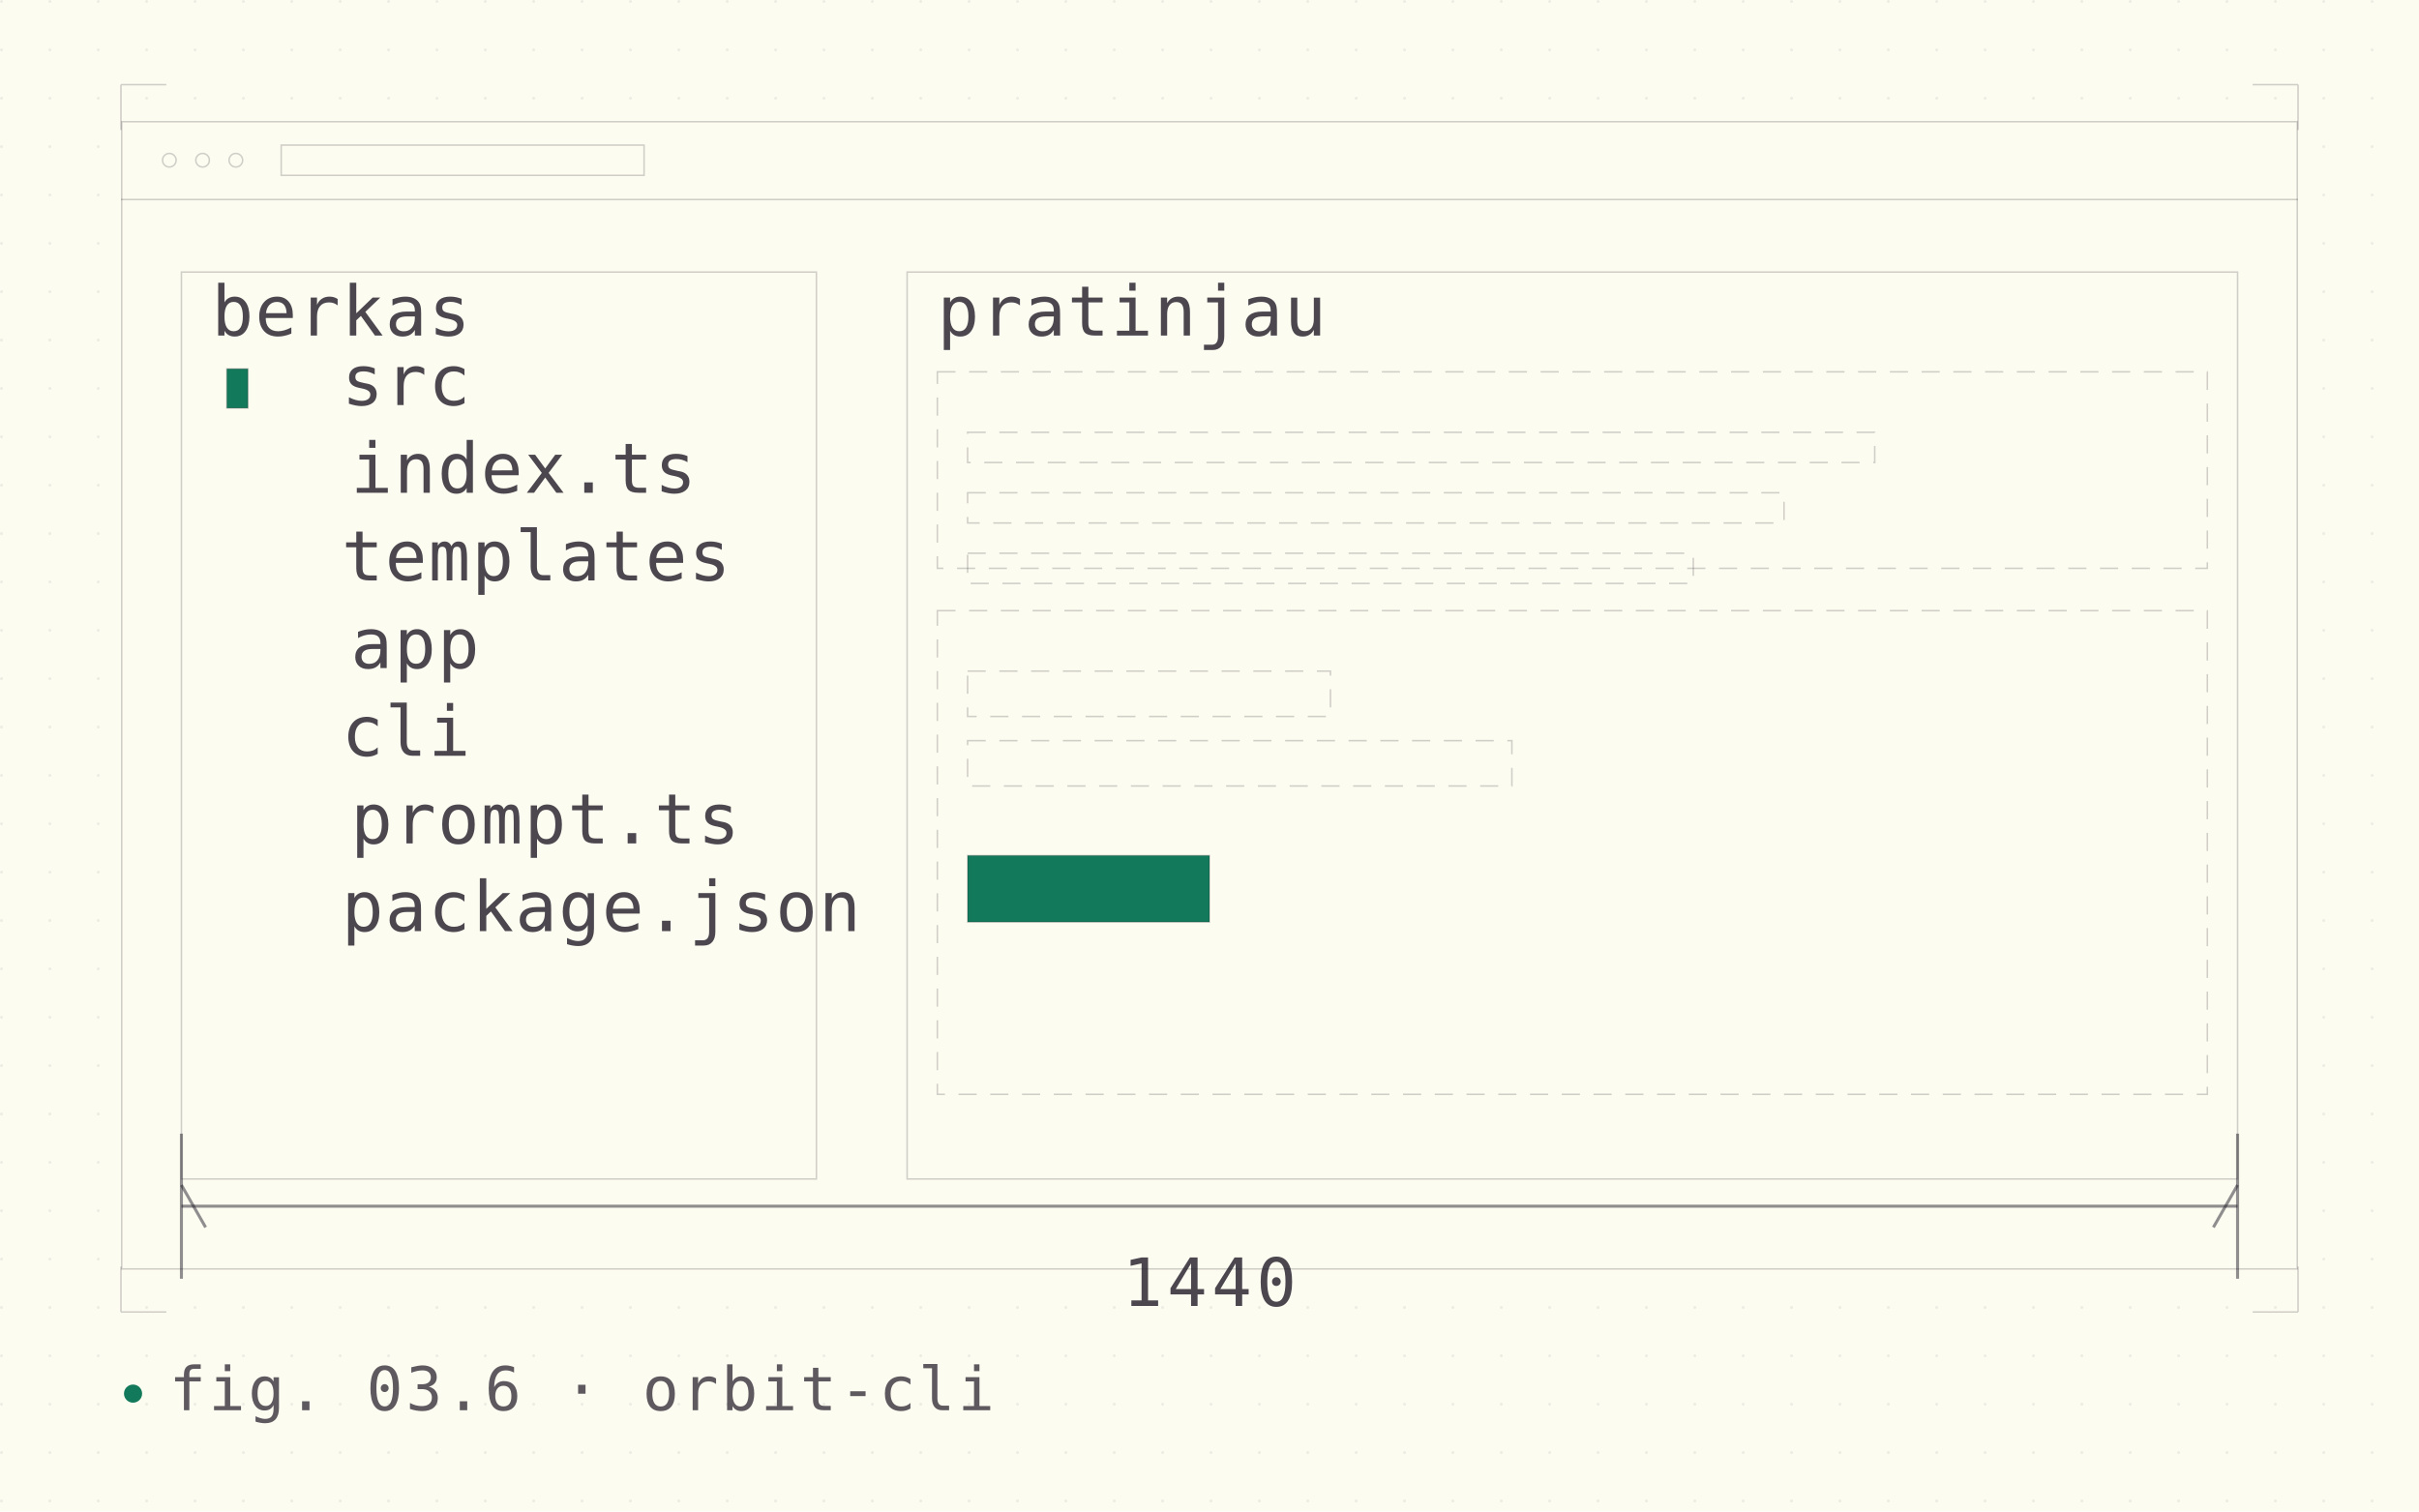
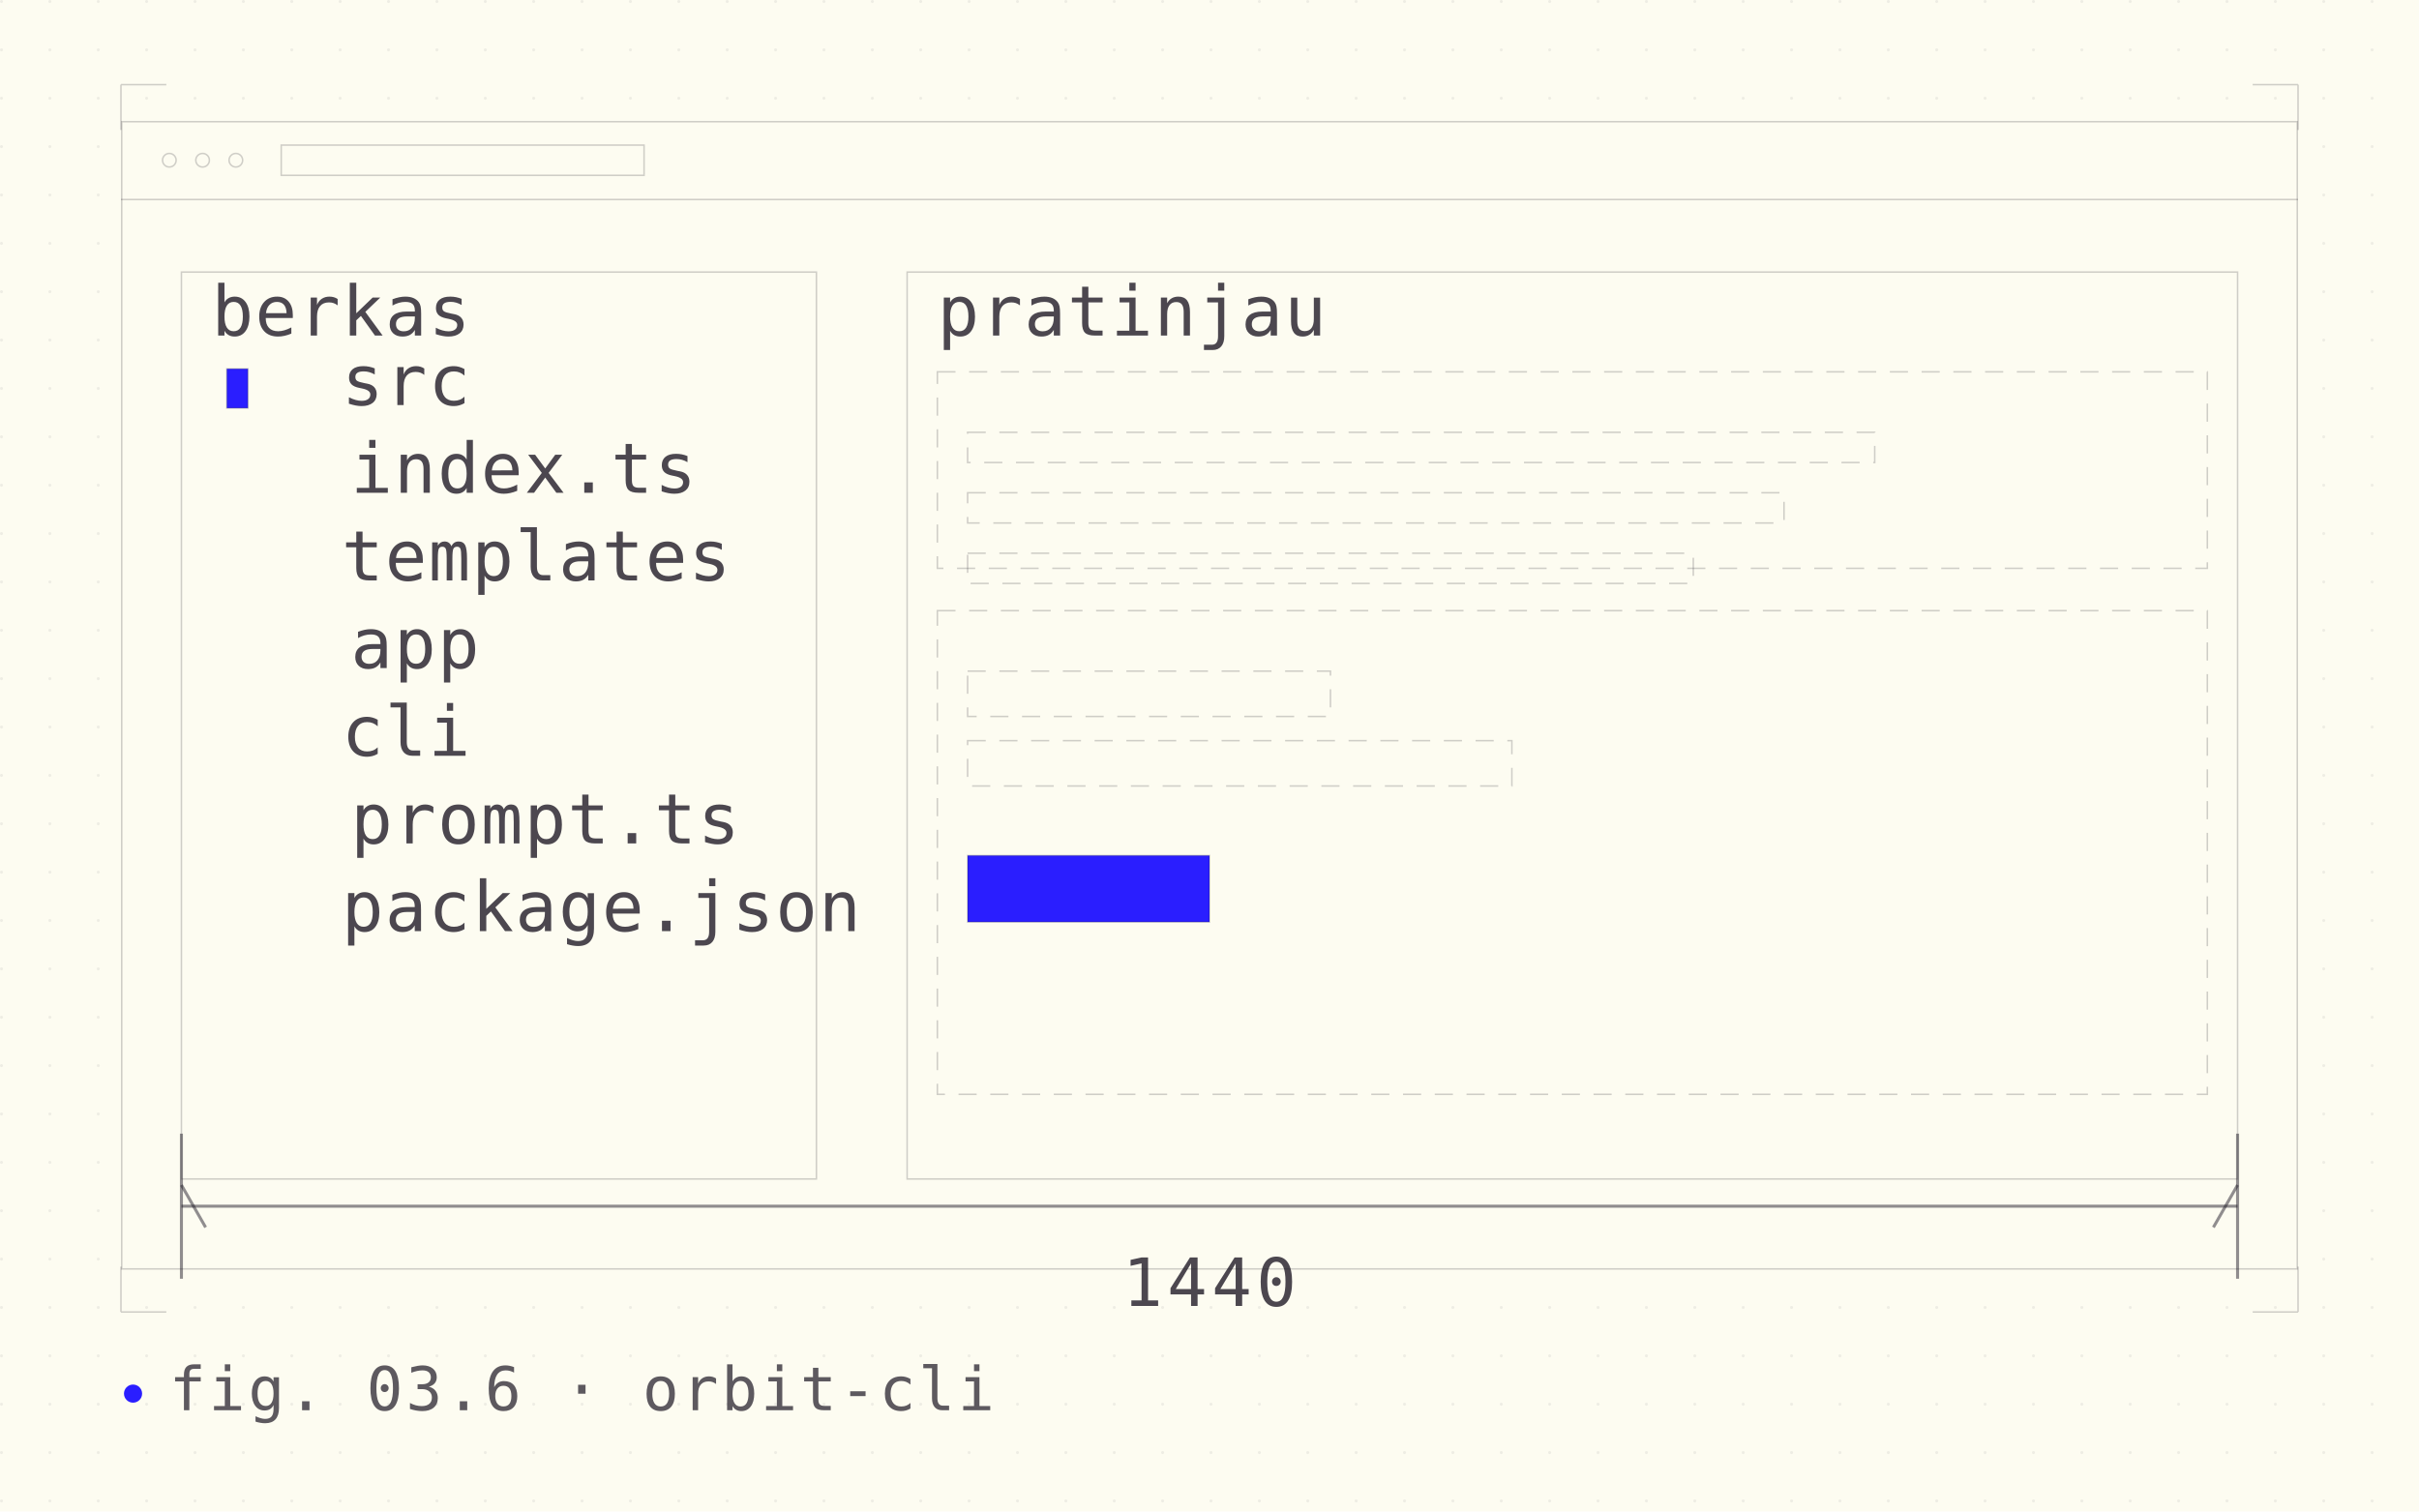
<svg xmlns="http://www.w3.org/2000/svg" viewBox="0 0 1600 1000" width="1600" height="1000" role="img" aria-label="Diagram tata letak orbit-cli">
  <defs>
    <pattern id="dots" width="32" height="32" patternUnits="userSpaceOnUse">
      <circle cx="1" cy="1" r="1" fill="#1a152210" />
    </pattern>
  </defs>
  <rect width="1600" height="1000" fill="#fdfcf1" />
  <rect width="1600" height="1000" fill="url(#dots)" />
  <g>
    <rect x="80.5" y="80.5" width="1439" height="759" fill="#fdfcf1" stroke="#1a152233" />
    <line x1="80" y1="132" x2="1520" y2="132" stroke="#1a152233" />
    <circle cx="112" cy="106" r="4.5" fill="none" stroke="#1a152233" />
    <circle cx="134" cy="106" r="4.5" fill="none" stroke="#1a152233" />
    <circle cx="156" cy="106" r="4.5" fill="none" stroke="#1a152233" />
    <rect x="186" y="96" width="240" height="20" fill="none" stroke="#1a152233" />
  </g>
  <rect x="120" y="180" width="420" height="600" fill="none" stroke="#1a152233" stroke-width="1" />
  <text x="140" y="222" font-family="ui-monospace, 'JetBrains Mono Variable', monospace" font-size="46" letter-spacing="1" fill="#1a1522c7" text-anchor="start">berkas</text>
-   <rect x="150" y="244" width="14" height="26" fill="#12795a" stroke="#1a152233" stroke-width="1" />
+   <rect x="150" y="244" width="14" height="26" fill="#2a1eff" stroke="#1a152233" stroke-width="1" />
  <text x="226" y="268" font-family="ui-monospace, 'JetBrains Mono Variable', monospace" font-size="46" letter-spacing="1" fill="#1a1522c7" text-anchor="start">src</text>
  <text x="232" y="326" font-family="ui-monospace, 'JetBrains Mono Variable', monospace" font-size="46" letter-spacing="1" fill="#1a1522c7" text-anchor="start">index.ts</text>
  <text x="226" y="384" font-family="ui-monospace, 'JetBrains Mono Variable', monospace" font-size="46" letter-spacing="1" fill="#1a1522c7" text-anchor="start">templates</text>
  <text x="232" y="442" font-family="ui-monospace, 'JetBrains Mono Variable', monospace" font-size="46" letter-spacing="1" fill="#1a1522c7" text-anchor="start">app</text>
  <text x="226" y="500" font-family="ui-monospace, 'JetBrains Mono Variable', monospace" font-size="46" letter-spacing="1" fill="#1a1522c7" text-anchor="start">cli</text>
  <text x="232" y="558" font-family="ui-monospace, 'JetBrains Mono Variable', monospace" font-size="46" letter-spacing="1" fill="#1a1522c7" text-anchor="start">prompt.ts</text>
  <text x="226" y="616" font-family="ui-monospace, 'JetBrains Mono Variable', monospace" font-size="46" letter-spacing="1" fill="#1a1522c7" text-anchor="start">package.json</text>
  <rect x="600" y="180" width="880" height="600" fill="none" stroke="#1a152233" stroke-width="1" />
  <text x="620" y="222" font-family="ui-monospace, 'JetBrains Mono Variable', monospace" font-size="46" letter-spacing="1" fill="#1a1522c7" text-anchor="start">pratinjau</text>
  <rect x="620" y="246" width="840" height="130" fill="none" stroke="#1a152233" stroke-width="1" stroke-dasharray="12 9" />
  <rect x="640" y="286" width="600" height="20" fill="none" stroke="#1a152233" stroke-width="1" stroke-dasharray="12 9" />
  <rect x="640" y="326" width="540" height="20" fill="none" stroke="#1a152233" stroke-width="1" stroke-dasharray="12 9" />
  <rect x="640" y="366" width="480" height="20" fill="none" stroke="#1a152233" stroke-width="1" stroke-dasharray="12 9" />
  <rect x="620" y="404" width="840" height="320" fill="none" stroke="#1a152233" stroke-width="1" stroke-dasharray="12 9" />
  <rect x="640" y="444" width="240" height="30" fill="none" stroke="#1a152233" stroke-width="1" stroke-dasharray="12 9" />
  <rect x="640" y="490" width="360" height="30" fill="none" stroke="#1a152233" stroke-width="1" stroke-dasharray="12 9" />
-   <rect x="640" y="566" width="160" height="44" fill="#12795a" stroke="#1a152233" stroke-width="1" />
+   <rect x="640" y="566" width="160" height="44" fill="#2a1eff" stroke="#1a152233" stroke-width="1" />
  <g stroke="#1a15227a" stroke-width="2" fill="none">
    <path d="M120 750v96M1480 750v96" />
    <path d="M120 798h1360" />
    <path d="M120 784l16 28M1480 784l-16 28" />
  </g>
  <text x="800" y="864" font-family="ui-monospace, 'JetBrains Mono Variable', monospace" font-size="44" letter-spacing="3" fill="#1a1522c7" text-anchor="middle">1440</text>
  <g font-family="ui-monospace, 'JetBrains Mono Variable', monospace" font-size="40" letter-spacing="2">
-     <circle cx="88" cy="922" r="6" fill="#12795a" />
+     <circle cx="88" cy="922" r="6" fill="#2a1eff" />
    <text x="112" y="933" fill="#1a1522b3">fig. 03.6 · orbit-cli</text>
  </g>
  <g stroke="#1a152233" stroke-width="1" fill="none">
    <path d="M80 56h30M80 56v30" />
    <path d="M1520 56h-30M1520 56v30" />
    <path d="M80 868h30M80 868v-30" />
    <path d="M1520 868h-30M1520 868v-30" />
  </g>
</svg>
